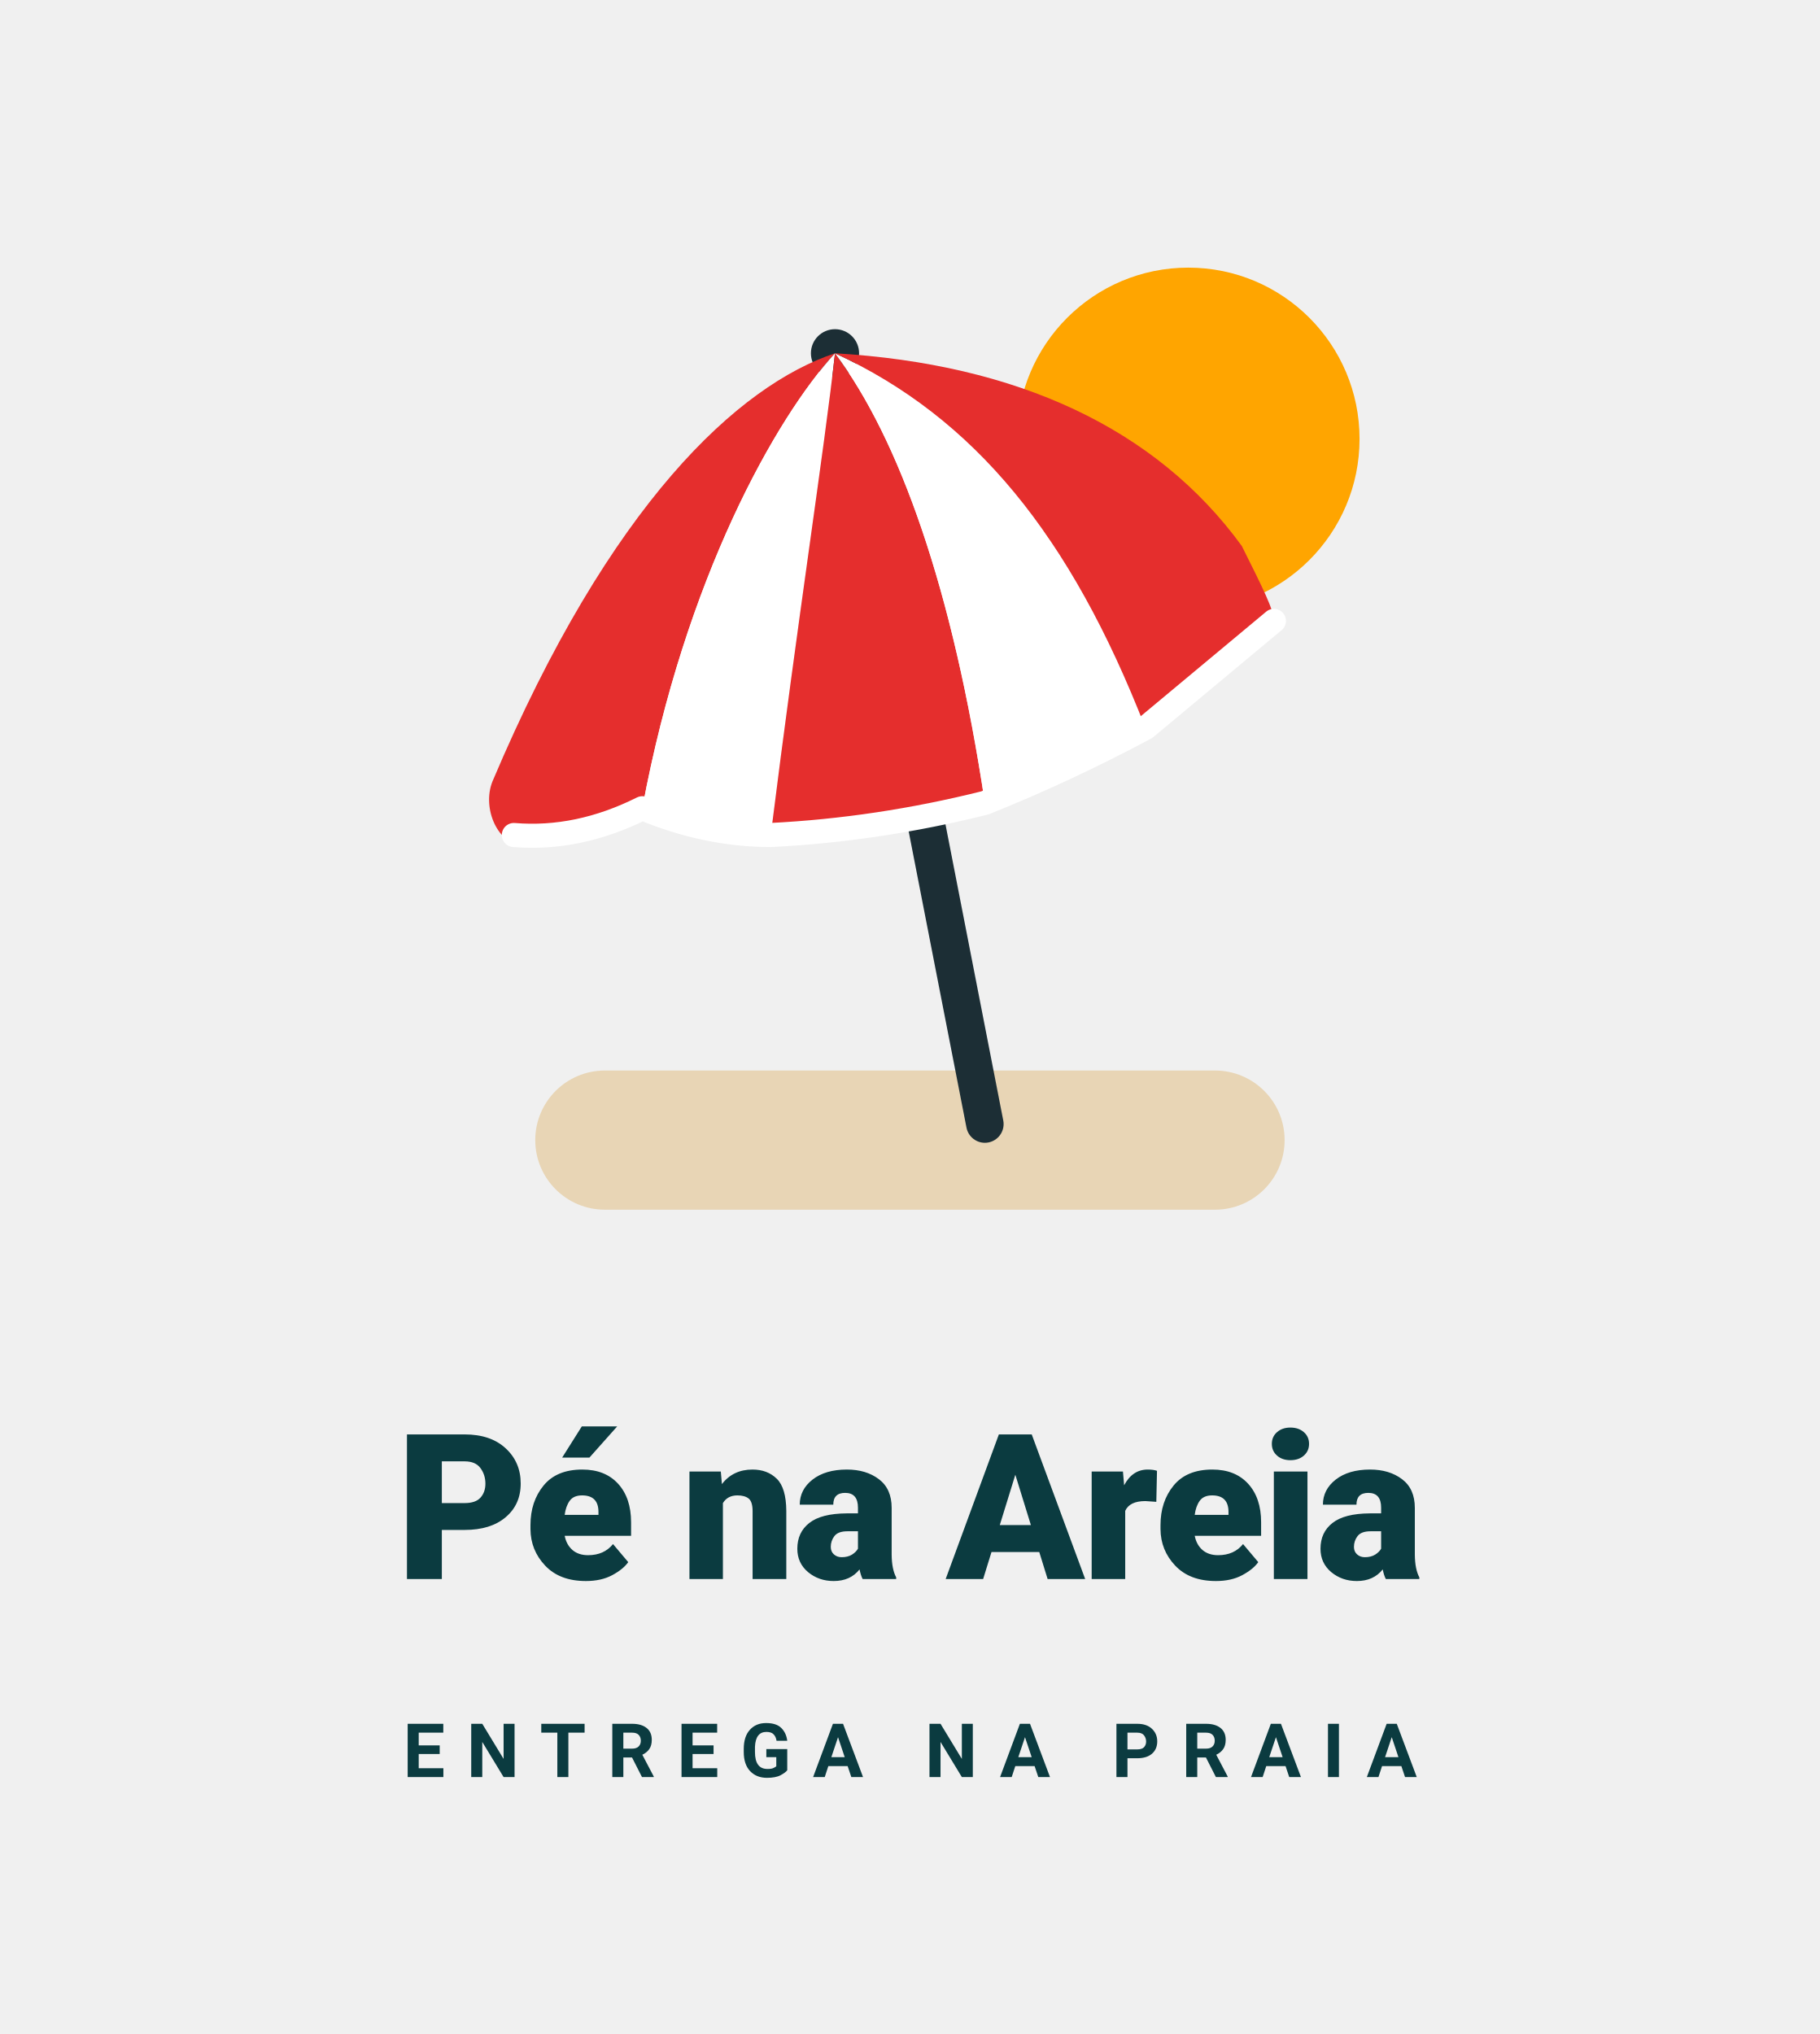
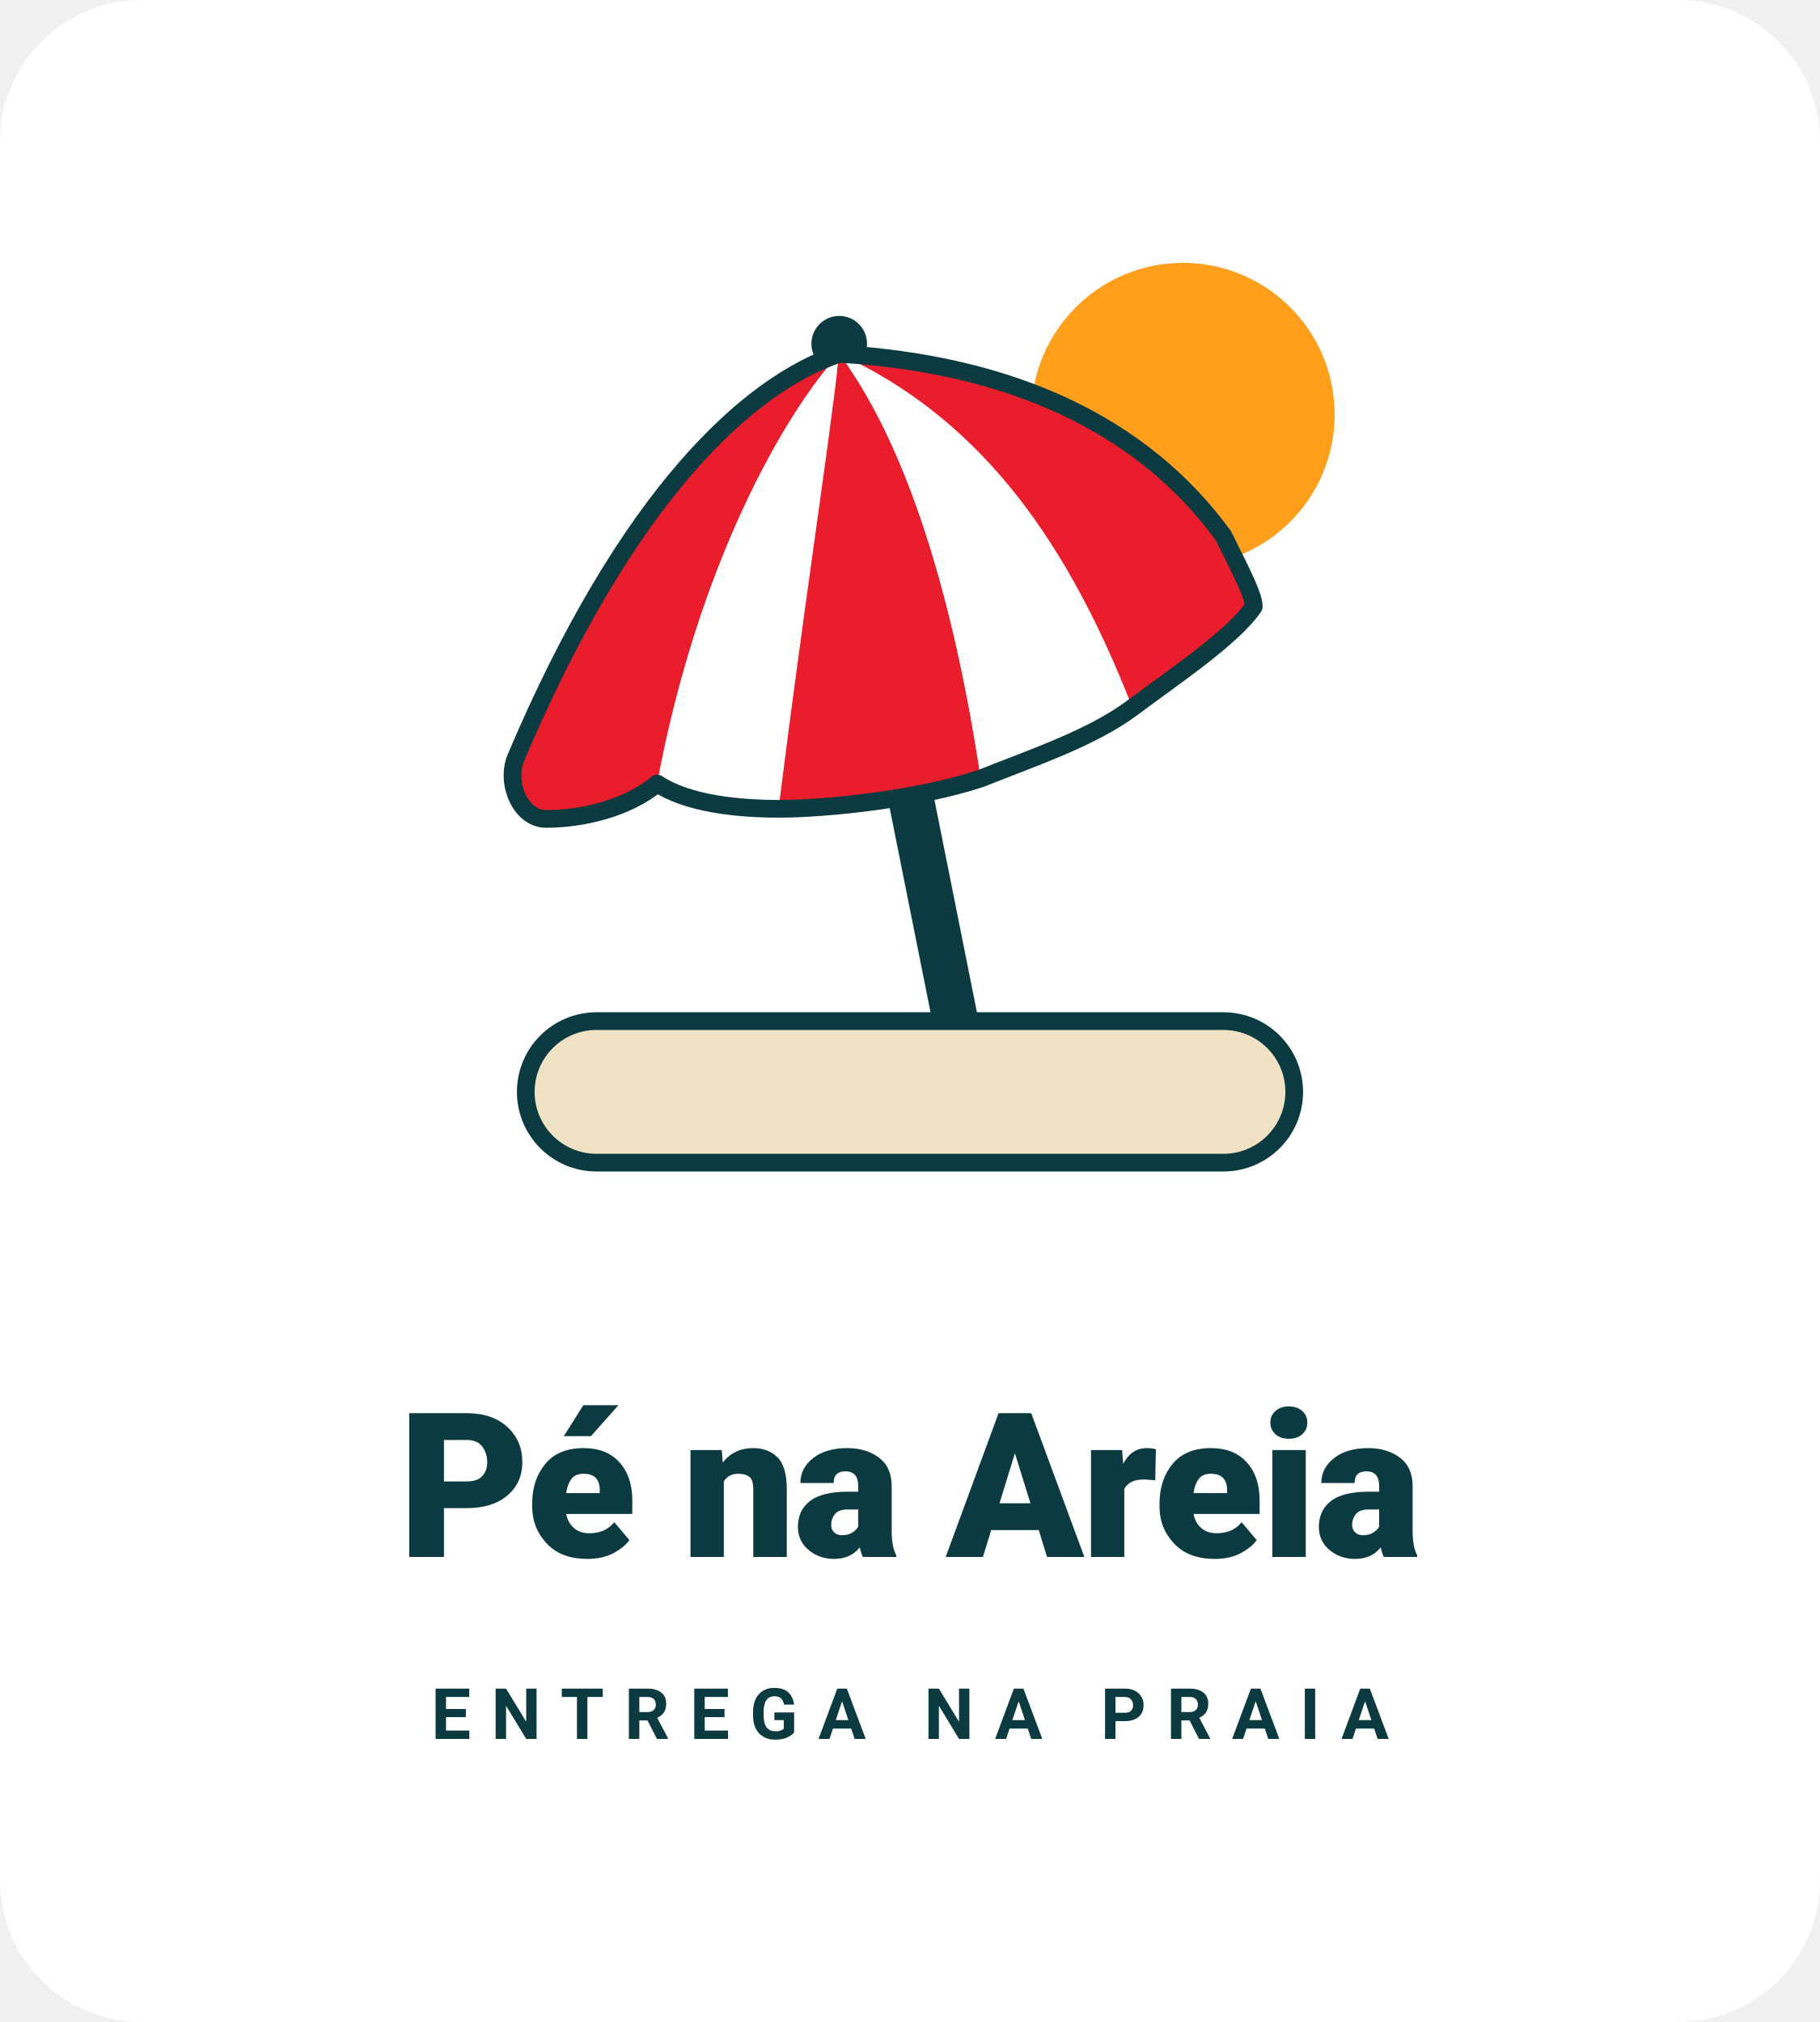
- <svg xmlns="http://www.w3.org/2000/svg" viewBox="0 0 340 380" width="100%" height="100%">
-   <g transform="translate(50, 20)">
-     <circle cx="172" cy="62" r="32" fill="#FFA500" />
-     <rect x="50" y="180" width="140" height="26" rx="13" fill="#E8D5B5" />
-     <line x1="118" y1="108" x2="134" y2="190" stroke="#1C2E35" stroke-width="7" stroke-linecap="round" />
-     <circle cx="106" cy="46" r="4.5" fill="#1C2E35" />
+ <svg xmlns="http://www.w3.org/2000/svg" viewBox="0 0 360 400" width="360" height="400">
+   <rect width="360" height="400" rx="28" fill="#FFFFFF" />
+   <g transform="translate(60, 24)">
+     <circle cx="174" cy="58" r="30" fill="#FF9F1C" />
+     <line x1="115" y1="108" x2="131" y2="188" stroke="#0B3B40" stroke-width="9" stroke-linecap="round" />
+     <rect x="44" y="178" width="152" height="28" rx="14" fill="#EFE2C4" stroke="#0B3B40" stroke-width="3.5" />
+     <circle cx="106" cy="44" r="5.5" fill="#0B3B40" />
    <g id="umbrella-canopy">
-       <path d="M 106,46 C 88,52 64,74 42,126 C 40,131 43,138 48,138 C 55,138 64,136 70,131 C 78,88 95,58 106,46 Z" fill="#E52E2D" />
+       <path d="M 106,46 C 88,52 64,74 42,126 C 40,131 43,138 48,138 C 55,138 64,136 70,131 C 78,88 95,58 106,46 Z" fill="#EA1D2C" />
      <path d="M 106,46 C 95,58 78,88 70,131 C 76,135 86,136 94,136 C 99,96 104,64 106,46 Z" fill="#FFFFFF" />
-       <path d="M 106,46 C 104,64 99,96 94,136 C 104,136 122,134 134,130 C 128,90 118,62 106,46 Z" fill="#E52E2D" />
+       <path d="M 106,46 C 104,64 99,96 94,136 C 104,136 122,134 134,130 C 128,90 118,62 106,46 Z" fill="#EA1D2C" />
      <path d="M 106,46 C 118,62 128,90 134,130 C 144,126 156,122 164,116 C 150,80 132,58 106,46 Z" fill="#FFFFFF" />
-       <path d="M 106,46 C 132,58 150,80 164,116 C 172,110 184,102 188,96 C 188,94 186,90 182,82 C 166,60 140,48 106,46 Z" fill="#E52E2D" />
-       <path d="M 46,136 Q 58,137 70,131 Q 82,136 94,136 Q 114,135 134,130 Q 149,124 164,116 Q 176,106 188,96" fill="none" stroke="#FFFFFF" stroke-width="4.5" stroke-linecap="round" stroke-linejoin="round" />
+       <path d="M 106,46 C 132,58 150,80 164,116 C 172,110 184,102 188,96 C 188,94 186,90 182,82 C 166,60 140,48 106,46 Z" fill="#EA1D2C" />
+       <path d="M 106,46 C 88,52 64,74 42,126 C 40,131 43,138 48,138 C 55,138 64,136 70,131 C 76,135 86,136 94,136 C 104,136 122,134 134,130 C 144,126 156,122 164,116 C 172,110 184,102 188,96 C 188,94 186,90 182,82 C 166,60 140,48 106,46 Z" fill="none" stroke="#0B3B40" stroke-width="3.5" stroke-linecap="round" stroke-linejoin="round" />
    </g>
  </g>
-   <text x="170" y="295" text-anchor="middle" font-family="system-ui, -apple-system, 'Segoe UI', Roboto, sans-serif" font-size="38" font-weight="800" fill="#0B3B40" letter-spacing="-0.5">Pé na Areia</text>
-   <text x="170" y="332" text-anchor="middle" font-family="system-ui, -apple-system, 'Segoe UI', Roboto, sans-serif" font-size="14" font-weight="700" fill="#0B3B40" letter-spacing="4">ENTREGA NA PRAIA</text>
+   <text x="180" y="308" text-anchor="middle" font-family="system-ui, -apple-system, 'Segoe UI', Roboto, sans-serif" font-size="40" font-weight="800" fill="#0B3B40" letter-spacing="-0.5">Pé na Areia</text>
+   <text x="180" y="344" text-anchor="middle" font-family="system-ui, -apple-system, 'Segoe UI', Roboto, sans-serif" font-size="14" font-weight="700" fill="#0B3B40" letter-spacing="4">ENTREGA NA PRAIA</text>
</svg>
